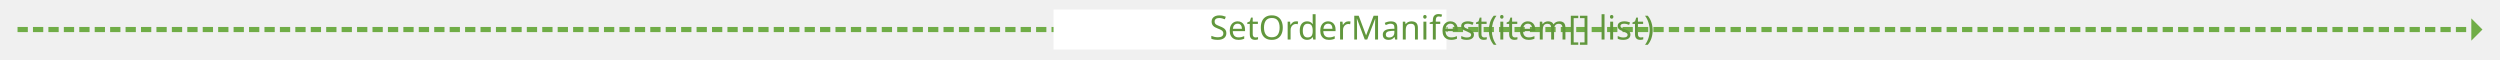
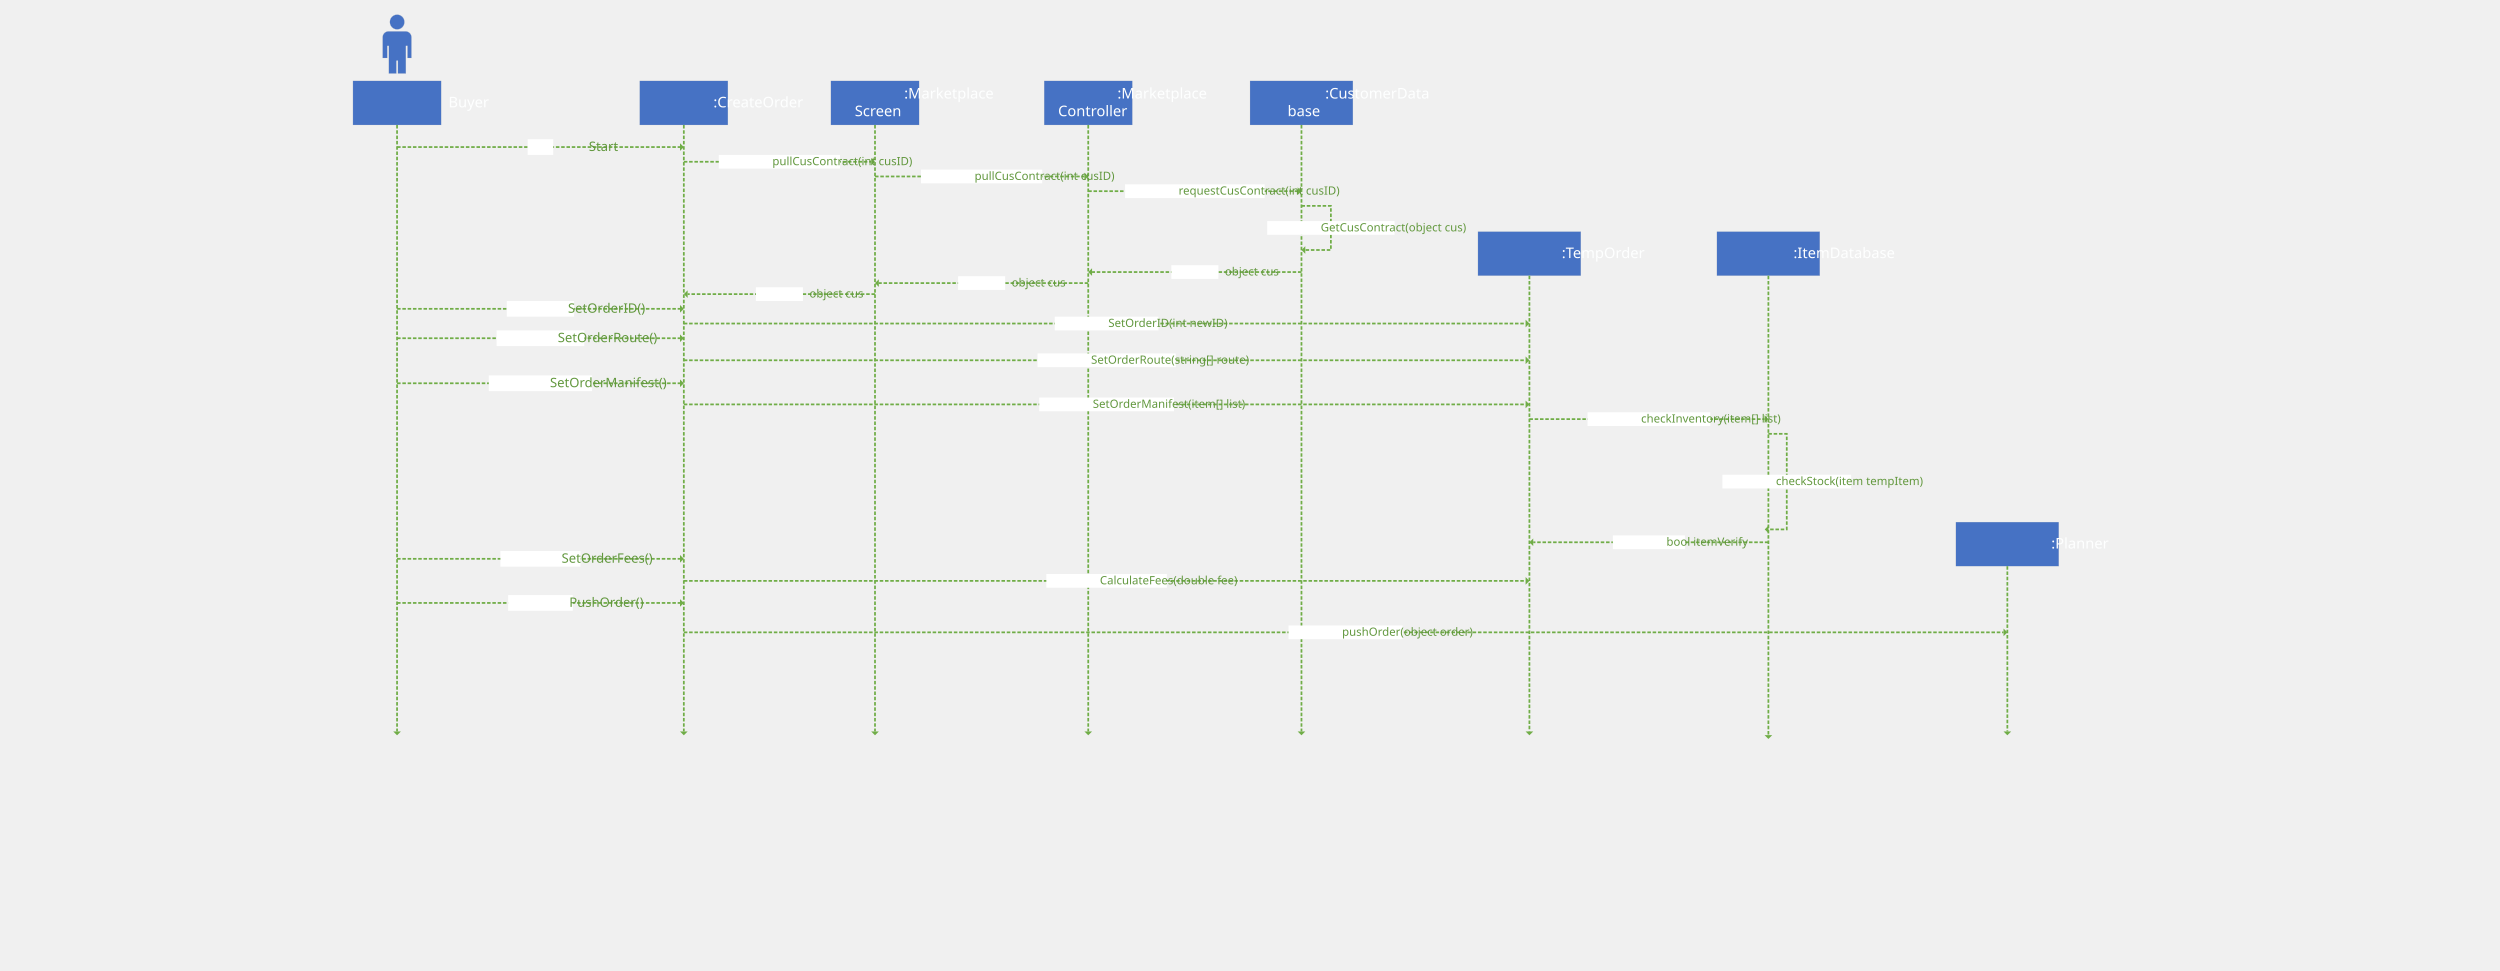
- <svg xmlns="http://www.w3.org/2000/svg" xmlns:ns1="http://schemas.microsoft.com/visio/2003/SVGExtensions/" xmlns:xlink="http://www.w3.org/1999/xlink" width="14.559in" height="0.344in" viewBox="0 0 1048.24 24.803" xml:space="preserve" color-interpolation-filters="sRGB" class="st5">
-   <ns1:documentProperties ns1:langID="1033" ns1:viewMarkup="false" />
+ <svg xmlns="http://www.w3.org/2000/svg" xmlns:ns1="http://schemas.microsoft.com/visio/2003/SVGExtensions/" xmlns:xlink="http://www.w3.org/1999/xlink" width="42.5in" height="16.5in" viewBox="0 0 3060 1188" xml:space="preserve" color-interpolation-filters="sRGB" class="st11">
+   <ns1:documentProperties ns1:langID="1033" ns1:viewMarkup="false">
+     <ns1:userDefs>
+       <ns1:ud ns1:nameU="msvSubprocessMaster" ns1:prompt="" ns1:val="VT4(Rectangle)" />
+       <ns1:ud ns1:nameU="msvNoAutoConnect" ns1:val="VT0(1):26" />
+     </ns1:userDefs>
+   </ns1:documentProperties>
  <style type="text/css">
	
- 		.st1 {marker-end:url(#mrkr2-6);stroke:#70ad47;stroke-dasharray:4.32,2.16;stroke-linecap:butt;stroke-width:2.16}
- 		.st2 {fill:#70ad47;fill-opacity:1;stroke:#70ad47;stroke-opacity:1;stroke-width:0.462}
- 		.st3 {fill:#ffffff;stroke:none;stroke-linecap:butt;stroke-width:7.2}
- 		.st4 {fill:#61973d;font-family:Calibri;font-size:1.167em}
- 		.st5 {fill:none;fill-rule:evenodd;font-size:12px;overflow:visible;stroke-linecap:square;stroke-miterlimit:3}
+ 		.st1 {fill:#4672c4;stroke:#c7c8c8;stroke-width:0.25}
+ 		.st2 {fill:#feffff;font-family:Calibri;font-size:1.5em}
+ 		.st3 {marker-end:url(#mrkr2-12);stroke:#70ad47;stroke-dasharray:4.32,2.16;stroke-linecap:butt;stroke-width:2.16}
+ 		.st4 {fill:#70ad47;fill-opacity:1;stroke:#70ad47;stroke-opacity:1;stroke-width:0.462}
+ 		.st5 {font-size:1em}
+ 		.st6 {fill:#ffffff;stroke:none;stroke-linecap:butt;stroke-width:7.2}
+ 		.st7 {fill:#61973d;font-family:Calibri;font-size:1.167em}
+ 		.st8 {fill:#62983d;font-family:Calibri;font-size:1.167em}
+ 		.st9 {fill:#ffffff;stroke:none;stroke-linecap:butt}
+ 		.st10 {fill:#61973d;font-family:Calibri;font-size:1.333em}
+ 		.st11 {fill:none;fill-rule:evenodd;font-size:12px;overflow:visible;stroke-linecap:square;stroke-miterlimit:3}
	
	</style>
  <defs id="Markers">
    <g id="lend2">
      <path d="M 1 1 L 0 0 L 1 -1 L 1 1 " style="stroke:none" />
    </g>
-     <marker id="mrkr2-6" class="st2" ns1:arrowType="2" ns1:arrowSize="2" ns1:setback="2.16667" refX="-2.167" orient="auto" markerUnits="strokeWidth" overflow="visible">
+     <marker id="mrkr2-12" class="st4" ns1:arrowType="2" ns1:arrowSize="2" ns1:setback="2.16667" refX="-2.167" orient="auto" markerUnits="strokeWidth" overflow="visible">
      <use xlink:href="#lend2" transform="scale(-2.166667,-2.166667) " />
    </marker>
  </defs>
  <g ns1:mID="0" ns1:index="1" ns1:groupContext="foregroundPage">
+     <ns1:userDefs>
+       <ns1:ud ns1:nameU="msvThemeOrder" ns1:val="VT0(0):26" />
+     </ns1:userDefs>
    <ns1:pageProperties ns1:drawingScale="1" ns1:pageScale="1" ns1:drawingUnits="0" ns1:shadowOffsetX="9" ns1:shadowOffsetY="-9" />
-     <g id="shape32-1" ns1:mID="32" ns1:groupContext="shape" transform="translate(6.61852,-12.4017)">
-       <ns1:userDefs>
-         <ns1:ud ns1:nameU="visVersion" ns1:val="VT0(15):26" />
-       </ns1:userDefs>
-       <ns1:textBlock ns1:margins="rect(4,4,4,4)" />
-       <ns1:textRect cx="517.5" cy="24.803" width="176.15" height="24.803" />
-       <path d="M0 24.8 L1030.32 24.8" class="st1" />
-       <rect ns1:rectContext="textBkgnd" x="435.014" y="16.404" width="164.972" height="16.8" class="st3" />
-       <text x="435.01" y="29" class="st4" ns1:langID="1033">
+     <g id="group1-1" transform="translate(450,-1098)" ns1:mID="1" ns1:groupContext="group">
+       <ns1:custProps>
+         <ns1:cp ns1:nameU="Name" ns1:lbl="Name" ns1:prompt="" ns1:type="0" ns1:format="" ns1:sortKey="" ns1:invis="false" ns1:ask="false" ns1:langID="1033" ns1:cal="0" />
+         <ns1:cp ns1:nameU="Location" ns1:lbl="Location" ns1:prompt="" ns1:type="0" ns1:format="" ns1:sortKey="" ns1:invis="false" ns1:ask="false" ns1:langID="1033" ns1:cal="0" />
+         <ns1:cp ns1:nameU="Building" ns1:lbl="Building" ns1:prompt="" ns1:type="0" ns1:format="" ns1:sortKey="" ns1:invis="false" ns1:ask="false" ns1:langID="1033" ns1:cal="0" />
+         <ns1:cp ns1:nameU="Room" ns1:lbl="Room" ns1:prompt="" ns1:type="0" ns1:format="" ns1:sortKey="" ns1:invis="false" ns1:ask="false" ns1:langID="1033" ns1:cal="0" />
+         <ns1:cp ns1:nameU="Department" ns1:lbl="Department" ns1:prompt="" ns1:type="0" ns1:format="" ns1:sortKey="" ns1:invis="false" ns1:ask="false" ns1:langID="1033" ns1:cal="0" />
+         <ns1:cp ns1:nameU="ShapeClass" ns1:lbl="ShapeClass" ns1:prompt="" ns1:type="0" ns1:format="" ns1:sortKey="" ns1:invis="true" ns1:ask="false" ns1:langID="1033" ns1:cal="0" ns1:val="VT4(Connectivity)" />
+         <ns1:cp ns1:nameU="ShapeType" ns1:lbl="ShapeType" ns1:prompt="" ns1:type="0" ns1:format="" ns1:sortKey="" ns1:invis="true" ns1:ask="false" ns1:langID="1033" ns1:cal="0" ns1:val="VT4(User)" />
+       </ns1:custProps>
+       <ns1:userDefs>
+         <ns1:ud ns1:nameU="visVersion" ns1:prompt="" ns1:val="VT0(15):26" />
+         <ns1:ud ns1:nameU="ShapeClass" ns1:prompt="" ns1:val="VT0(5):26" />
+         <ns1:ud ns1:nameU="SolSH" ns1:prompt="" ns1:val="VT15({BF0433D9-CD73-4EB5-8390-8653BE590246}):41" />
+         <ns1:ud ns1:nameU="visLegendShape" ns1:prompt="" ns1:val="VT0(2):26" />
+       </ns1:userDefs>
+       <g id="shape2-2" ns1:mID="2" ns1:groupContext="shape" transform="translate(18.3464,0)">
+         <path d="M26.71 1124.95 A8.951 8.951 -180 1 0 8.81 1124.95 A8.951 8.951 -180 1 0 26.71 1124.95 ZM28.02 1136.32         L7.28 1136.32 C3.27 1136.32 0 1139.59 0 1143.6 L0 1169.01 L5.68 1169.01 L5.68 1154.22 L7.57 1154.22         L7.57 1188 L16.81 1188 L16.81 1172.9 C16.81 1172.38 17.24 1171.96 17.76 1171.96 C18.29 1171.96 18.71         1172.38 18.71 1172.9 L18.71 1188 L28.49 1188 L28.49 1154.17 L30.38 1154.17 L30.38 1169.01 L35.31 1169.01         L35.31 1143.6 C35.31 1139.59 32.04 1136.32 28.02 1136.32 Z" class="st1" />
+       </g>
+     </g>
+     <g id="shape3-4" ns1:mID="3" ns1:groupContext="shape" transform="translate(432,-1035)">
+       <ns1:userDefs>
+         <ns1:ud ns1:nameU="visVersion" ns1:val="VT0(15):26" />
+       </ns1:userDefs>
+       <ns1:textBlock ns1:margins="rect(4,4,4,4)" />
+       <ns1:textRect cx="54" cy="1161" width="108" height="54" />
+       <rect x="0" y="1134" width="108" height="54" class="st1" />
+       <text x="32.69" y="1166.4" class="st2" ns1:langID="1033">
+         <ns1:paragraph ns1:horizAlign="1" />
+         <ns1:tabList />Buyer</text>
+     </g>
+     <g id="shape4-7" ns1:mID="4" ns1:groupContext="shape" transform="translate(-702,153) rotate(-90) scale(-1,1)">
+       <ns1:userDefs>
+         <ns1:ud ns1:nameU="visVersion" ns1:val="VT0(15):26" />
+       </ns1:userDefs>
+       <path d="M0 1188 L742.32 1188" class="st3" />
+     </g>
+     <g id="shape5-13" ns1:mID="5" ns1:groupContext="shape" transform="translate(1530,-1035)">
+       <ns1:userDefs>
+         <ns1:ud ns1:nameU="visVersion" ns1:val="VT0(15):26" />
+       </ns1:userDefs>
+       <ns1:textBlock ns1:margins="rect(4,4,4,4)" />
+       <ns1:textRect cx="63" cy="1161" width="126" height="54" />
+       <rect x="0" y="1134" width="126" height="54" class="st1" />
+       <text x="7.8" y="1155.6" class="st2" ns1:langID="1033">
+         <ns1:paragraph ns1:horizAlign="1" />
+         <ns1:tabList />:CustomerData<tspan x="45.96" dy="1.2em" class="st5">base</tspan>
+       </text>
+     </g>
+     <g id="shape6-17" ns1:mID="6" ns1:groupContext="shape" transform="translate(405,153) rotate(-90) scale(-1,1)">
+       <ns1:userDefs>
+         <ns1:ud ns1:nameU="visVersion" ns1:val="VT0(15):26" />
+       </ns1:userDefs>
+       <path d="M0 1188 L742.32 1188" class="st3" />
+     </g>
+     <g id="shape7-22" ns1:mID="7" ns1:groupContext="shape" transform="translate(1017,-1035)">
+       <ns1:userDefs>
+         <ns1:ud ns1:nameU="visVersion" ns1:val="VT0(15):26" />
+       </ns1:userDefs>
+       <ns1:textBlock ns1:margins="rect(4,4,4,4)" />
+       <ns1:textRect cx="54" cy="1161" width="108" height="54" />
+       <rect x="0" y="1134" width="108" height="54" class="st1" />
+       <text x="5.48" y="1155.6" class="st2" ns1:langID="1033">
+         <ns1:paragraph ns1:horizAlign="1" />
+         <ns1:tabList />:Marketplace <tspan x="29.24" dy="1.2em" class="st5">Screen</tspan>
+       </text>
+     </g>
+     <g id="shape8-26" ns1:mID="8" ns1:groupContext="shape" transform="translate(-117,153) rotate(-90) scale(-1,1)">
+       <ns1:userDefs>
+         <ns1:ud ns1:nameU="visVersion" ns1:val="VT0(15):26" />
+       </ns1:userDefs>
+       <path d="M0 1188 L742.32 1188" class="st3" />
+     </g>
+     <g id="shape9-31" ns1:mID="9" ns1:groupContext="shape" transform="translate(1278,-1035)">
+       <ns1:userDefs>
+         <ns1:ud ns1:nameU="visVersion" ns1:val="VT0(15):26" />
+       </ns1:userDefs>
+       <ns1:textBlock ns1:margins="rect(4,4,4,4)" />
+       <ns1:textRect cx="54" cy="1161" width="108" height="54" />
+       <rect x="0" y="1134" width="108" height="54" class="st1" />
+       <text x="5.48" y="1155.6" class="st2" ns1:langID="1033">
+         <ns1:paragraph ns1:horizAlign="1" />
+         <ns1:tabList />:Marketplace <tspan x="17.08" dy="1.2em" class="st5">Controller</tspan>
+       </text>
+     </g>
+     <g id="shape10-35" ns1:mID="10" ns1:groupContext="shape" transform="translate(144,153) rotate(-90) scale(-1,1)">
+       <ns1:userDefs>
+         <ns1:ud ns1:nameU="visVersion" ns1:val="VT0(15):26" />
+       </ns1:userDefs>
+       <path d="M0 1188 L742.32 1188" class="st3" />
+     </g>
+     <g id="shape11-40" ns1:mID="11" ns1:groupContext="shape" transform="translate(837,-990)">
+       <ns1:userDefs>
+         <ns1:ud ns1:nameU="visVersion" ns1:val="VT0(15):26" />
+       </ns1:userDefs>
+       <ns1:textBlock ns1:margins="rect(4,4,4,4)" />
+       <ns1:textRect cx="117" cy="1188" width="159.5" height="24.803" />
+       <path d="M0 1188 L229.32 1188" class="st3" />
+       <rect ns1:rectContext="textBkgnd" x="42.837" y="1179.6" width="148.326" height="16.8" class="st6" />
+       <text x="42.84" y="1192.2" class="st7" ns1:langID="1033">
+         <ns1:paragraph ns1:horizAlign="1" />
+         <ns1:tabList />pullCusContract(int cusID)</text>
+     </g>
+     <g id="shape12-47" ns1:mID="12" ns1:groupContext="shape" transform="translate(1071,-972)">
+       <ns1:userDefs>
+         <ns1:ud ns1:nameU="visVersion" ns1:val="VT0(15):26" />
+       </ns1:userDefs>
+       <ns1:textBlock ns1:margins="rect(4,4,4,4)" />
+       <ns1:textRect cx="130.5" cy="1188" width="159.5" height="24.803" />
+       <path d="M0 1188 L256.32 1188" class="st3" />
+       <rect ns1:rectContext="textBkgnd" x="56.337" y="1179.6" width="148.326" height="16.8" class="st6" />
+       <text x="56.34" y="1192.2" class="st7" ns1:langID="1033">
+         <ns1:paragraph ns1:horizAlign="1" />
+         <ns1:tabList />pullCusContract(int cusID)</text>
+     </g>
+     <g id="shape13-54" ns1:mID="13" ns1:groupContext="shape" transform="translate(1332,-954)">
+       <ns1:userDefs>
+         <ns1:ud ns1:nameU="visVersion" ns1:val="VT0(15):26" />
+       </ns1:userDefs>
+       <ns1:textBlock ns1:margins="rect(4,4,4,4)" />
+       <ns1:textRect cx="130.5" cy="1188" width="182.05" height="24.803" />
+       <path d="M0 1188 L256.32 1188" class="st3" />
+       <rect ns1:rectContext="textBkgnd" x="45.061" y="1179.6" width="170.878" height="16.8" class="st6" />
+       <text x="45.06" y="1192.2" class="st7" ns1:langID="1033">
+         <ns1:paragraph ns1:horizAlign="1" />
+         <ns1:tabList />requestCusContract(int cusID)</text>
+     </g>
+     <g id="shape14-61" ns1:mID="14" ns1:groupContext="shape" transform="translate(1593,-936)">
+       <ns1:userDefs>
+         <ns1:ud ns1:nameU="TextPos" ns1:val="VT0(2):26" />
+         <ns1:ud ns1:nameU="Scale" ns1:val="VT0(1):26" />
+         <ns1:ud ns1:nameU="AntiScale" ns1:val="VT0(1):26" />
+         <ns1:ud ns1:nameU="visVersion" ns1:val="VT0(15):26" />
+       </ns1:userDefs>
+       <ns1:textBlock ns1:margins="rect(4,4,4,4)" />
+       <ns1:textRect cx="36" cy="1215" width="167.11" height="24.803" />
+       <path d="M0 1188 L36 1188 L36 1242 L4.68 1242" class="st3" />
+       <rect ns1:rectContext="textBkgnd" x="-41.97" y="1206.6" width="155.941" height="16.8" class="st6" />
+       <text x="-41.97" y="1219.2" class="st8" ns1:langID="1033">
+         <ns1:paragraph ns1:horizAlign="1" />
+         <ns1:tabList />GetCusContract(object cus)</text>
+     </g>
+     <g id="shape16-68" ns1:mID="16" ns1:groupContext="shape" transform="translate(1809,-850.5)">
+       <ns1:userDefs>
+         <ns1:ud ns1:nameU="visVersion" ns1:val="VT0(15):26" />
+       </ns1:userDefs>
+       <ns1:textBlock ns1:margins="rect(4,4,4,4)" />
+       <ns1:textRect cx="63" cy="1161" width="126" height="54" />
+       <rect x="0" y="1134" width="126" height="54" class="st1" />
+       <text x="18.37" y="1166.4" class="st2" ns1:langID="1033">
+         <ns1:paragraph ns1:horizAlign="1" />
+         <ns1:tabList />:TempOrder</text>
+     </g>
+     <g id="shape17-71" ns1:mID="17" ns1:groupContext="shape" transform="translate(684,337.5) rotate(-90) scale(-1,1)">
+       <ns1:userDefs>
+         <ns1:ud ns1:nameU="visVersion" ns1:val="VT0(15):26" />
+       </ns1:userDefs>
+       <path d="M0 1188 L557.82 1188" class="st3" />
+     </g>
+     <g id="shape18-76" ns1:mID="18" ns1:groupContext="shape" transform="translate(1593,-855) scale(-1,1)">
+       <ns1:userDefs>
+         <ns1:ud ns1:nameU="visVersion" ns1:val="VT0(15):26" />
+       </ns1:userDefs>
+       <ns1:textBlock ns1:margins="rect(4,4,4,4)" />
+       <ns1:textRect cx="130.5" cy="1188" width="70" height="24.803" />
+       <path d="M0 1188 L256.32 1188" class="st3" />
+       <rect ns1:rectContext="textBkgnd" x="101.711" y="1179.6" width="57.579" height="16.8" class="st6" />
+       <text x="-159.29" y="1192.2" transform="scale(-1,1)" class="st7" ns1:langID="1033">
+         <ns1:paragraph ns1:horizAlign="1" />
+         <ns1:tabList />object cus</text>
+     </g>
+     <g id="shape19-83" ns1:mID="19" ns1:groupContext="shape" transform="translate(1332,-841.5) scale(-1,1)">
+       <ns1:userDefs>
+         <ns1:ud ns1:nameU="visVersion" ns1:val="VT0(15):26" />
+       </ns1:userDefs>
+       <ns1:textBlock ns1:margins="rect(4,4,4,4)" />
+       <ns1:textRect cx="130.5" cy="1188" width="70" height="24.803" />
+       <path d="M0 1188 L256.32 1188" class="st3" />
+       <rect ns1:rectContext="textBkgnd" x="101.711" y="1179.6" width="57.579" height="16.8" class="st6" />
+       <text x="-159.29" y="1192.2" transform="scale(-1,1)" class="st7" ns1:langID="1033">
+         <ns1:paragraph ns1:horizAlign="1" />
+         <ns1:tabList />object cus</text>
+     </g>
+     <g id="shape20-90" ns1:mID="20" ns1:groupContext="shape" transform="translate(1071,-828) scale(-1,1)">
+       <ns1:userDefs>
+         <ns1:ud ns1:nameU="visVersion" ns1:val="VT0(15):26" />
+       </ns1:userDefs>
+       <ns1:textBlock ns1:margins="rect(4,4,4,4)" />
+       <ns1:textRect cx="117" cy="1188" width="70" height="24.803" />
+       <path d="M0 1188 L229.32 1188" class="st3" />
+       <rect ns1:rectContext="textBkgnd" x="88.211" y="1179.6" width="57.579" height="16.8" class="st6" />
+       <text x="-145.79" y="1192.2" transform="scale(-1,1)" class="st7" ns1:langID="1033">
+         <ns1:paragraph ns1:horizAlign="1" />
+         <ns1:tabList />object cus</text>
+     </g>
+     <g id="shape22-97" ns1:mID="22" ns1:groupContext="shape" transform="translate(2394,-495)">
+       <ns1:userDefs>
+         <ns1:ud ns1:nameU="visVersion" ns1:val="VT0(15):26" />
+       </ns1:userDefs>
+       <ns1:textBlock ns1:margins="rect(4,4,4,4)" />
+       <ns1:textRect cx="63" cy="1161" width="126" height="54" />
+       <rect x="0" y="1134" width="126" height="54" class="st1" />
+       <text x="32.49" y="1166.4" class="st2" ns1:langID="1033">
+         <ns1:paragraph ns1:horizAlign="1" />
+         <ns1:tabList />:Planner</text>
+     </g>
+     <g id="shape23-100" ns1:mID="23" ns1:groupContext="shape" transform="translate(3645,693) rotate(90)">
+       <ns1:userDefs>
+         <ns1:ud ns1:nameU="visVersion" ns1:val="VT0(15):26" />
+       </ns1:userDefs>
+       <path d="M0 1188 L202.32 1188" class="st3" />
+     </g>
+     <g id="shape24-105" ns1:mID="24" ns1:groupContext="shape" transform="translate(837,-792)">
+       <ns1:userDefs>
+         <ns1:ud ns1:nameU="visVersion" ns1:val="VT0(15):26" />
+       </ns1:userDefs>
+       <ns1:textBlock ns1:margins="rect(4,4,4,4)" />
+       <ns1:textRect cx="517.5" cy="1188" width="138.14" height="24.803" />
+       <path d="M0 1188 L1030.32 1188" class="st3" />
+       <rect ns1:rectContext="textBkgnd" x="454.018" y="1179.6" width="126.964" height="16.8" class="st9" />
+       <text x="454.02" y="1192.2" class="st7" ns1:langID="1033">
+         <ns1:paragraph ns1:horizAlign="1" />
+         <ns1:tabList />SetOrderID(int newID)</text>
+     </g>
+     <g id="shape25-112" ns1:mID="25" ns1:groupContext="shape" transform="translate(837,-747)">
+       <ns1:userDefs>
+         <ns1:ud ns1:nameU="visVersion" ns1:val="VT0(15):26" />
+       </ns1:userDefs>
+       <ns1:textBlock ns1:margins="rect(4,4,4,4)" />
+       <ns1:textRect cx="517.5" cy="1188" width="180.33" height="24.803" />
+       <path d="M0 1188 L1030.32 1188" class="st3" />
+       <rect ns1:rectContext="textBkgnd" x="432.923" y="1179.6" width="169.155" height="16.8" class="st6" />
+       <text x="432.92" y="1192.2" class="st7" ns1:langID="1033">
+         <ns1:paragraph ns1:horizAlign="1" />
+         <ns1:tabList />SetOrderRoute(string[] route)</text>
+     </g>
+     <g id="shape26-119" ns1:mID="26" ns1:groupContext="shape" transform="translate(837,-693)">
+       <ns1:userDefs>
+         <ns1:ud ns1:nameU="visVersion" ns1:val="VT0(15):26" />
+       </ns1:userDefs>
+       <ns1:textBlock ns1:margins="rect(4,4,4,4)" />
+       <ns1:textRect cx="517.5" cy="1188" width="176.15" height="24.803" />
+       <path d="M0 1188 L1030.32 1188" class="st3" />
+       <rect ns1:rectContext="textBkgnd" x="435.014" y="1179.6" width="164.972" height="16.8" class="st6" />
+       <text x="435.01" y="1192.2" class="st7" ns1:langID="1033">
        <ns1:paragraph ns1:horizAlign="1" />
        <ns1:tabList />SetOrderManifest(item[] list)</text>
+     </g>
+     <g id="shape27-126" ns1:mID="27" ns1:groupContext="shape" transform="translate(2101.5,-850.5)">
+       <ns1:userDefs>
+         <ns1:ud ns1:nameU="visVersion" ns1:val="VT0(15):26" />
+       </ns1:userDefs>
+       <ns1:textBlock ns1:margins="rect(4,4,4,4)" />
+       <ns1:textRect cx="63" cy="1161" width="126" height="54" />
+       <rect x="0" y="1134" width="126" height="54" class="st1" />
+       <text x="9.43" y="1166.4" class="st2" ns1:langID="1033">
+         <ns1:paragraph ns1:horizAlign="1" />
+         <ns1:tabList />:ItemDatabase</text>
+     </g>
+     <g id="shape28-129" ns1:mID="28" ns1:groupContext="shape" transform="translate(3352.5,337.5) rotate(90)">
+       <ns1:userDefs>
+         <ns1:ud ns1:nameU="visVersion" ns1:val="VT0(15):26" />
+       </ns1:userDefs>
+       <path d="M0 1188 L562.32 1188" class="st3" />
+     </g>
+     <g id="shape29-134" ns1:mID="29" ns1:groupContext="shape" transform="translate(1872,-675)">
+       <ns1:userDefs>
+         <ns1:ud ns1:nameU="visVersion" ns1:val="VT0(15):26" />
+       </ns1:userDefs>
+       <ns1:textBlock ns1:margins="rect(4,4,4,4)" />
+       <ns1:textRect cx="146.25" cy="1188" width="161.4" height="24.803" />
+       <path d="M0 1188 L287.82 1188" class="st3" />
+       <rect ns1:rectContext="textBkgnd" x="71.137" y="1179.6" width="150.227" height="16.8" class="st6" />
+       <text x="71.14" y="1192.2" class="st7" ns1:langID="1033">
+         <ns1:paragraph ns1:horizAlign="1" />
+         <ns1:tabList />checkInventory(item[] list)</text>
+     </g>
+     <g id="shape30-141" ns1:mID="30" ns1:groupContext="shape" transform="translate(2164.5,-657)">
+       <ns1:userDefs>
+         <ns1:ud ns1:nameU="TextPos" ns1:val="VT0(2):26" />
+         <ns1:ud ns1:nameU="Scale" ns1:val="VT0(1):26" />
+         <ns1:ud ns1:nameU="AntiScale" ns1:val="VT0(1):26" />
+         <ns1:ud ns1:nameU="visVersion" ns1:val="VT0(15):26" />
+       </ns1:userDefs>
+       <ns1:textBlock ns1:margins="rect(4,4,4,4)" />
+       <ns1:textRect cx="22.5" cy="1246.5" width="168.76" height="24.803" />
+       <path d="M0 1188 L22.5 1188 L22.5 1305 L0.18 1305" class="st3" />
+       <rect ns1:rectContext="textBkgnd" x="-56.291" y="1238.1" width="157.582" height="16.8" class="st6" />
+       <text x="-56.29" y="1250.7" class="st8" ns1:langID="1033">
+         <ns1:paragraph ns1:horizAlign="1" />
+         <ns1:tabList />checkStock(item tempItem)</text>
+     </g>
+     <g id="shape31-148" ns1:mID="31" ns1:groupContext="shape" transform="translate(2164.5,-524.25) scale(-1,1)">
+       <ns1:userDefs>
+         <ns1:ud ns1:nameU="visVersion" ns1:val="VT0(15):26" />
+       </ns1:userDefs>
+       <ns1:textBlock ns1:margins="rect(4,4,4,4)" />
+       <ns1:textRect cx="146.25" cy="1188" width="99.34" height="24.803" />
+       <path d="M0 1188 L287.82 1188" class="st3" />
+       <rect ns1:rectContext="textBkgnd" x="102.168" y="1179.6" width="88.163" height="16.8" class="st6" />
+       <text x="-190.33" y="1192.2" transform="scale(-1,1)" class="st7" ns1:langID="1033">
+         <ns1:paragraph ns1:horizAlign="1" />
+         <ns1:tabList />bool itemVerify</text>
+     </g>
+     <g id="shape32-155" ns1:mID="32" ns1:groupContext="shape" transform="translate(837,-477)">
+       <ns1:userDefs>
+         <ns1:ud ns1:nameU="visVersion" ns1:val="VT0(15):26" />
+       </ns1:userDefs>
+       <ns1:textBlock ns1:margins="rect(4,4,4,4)" />
+       <ns1:textRect cx="517.5" cy="1188" width="158.73" height="24.803" />
+       <path d="M0 1188 L1030.32 1188" class="st3" />
+       <rect ns1:rectContext="textBkgnd" x="443.72" y="1179.6" width="147.56" height="16.8" class="st6" />
+       <text x="443.72" y="1192.2" class="st7" ns1:langID="1033">
+         <ns1:paragraph ns1:horizAlign="1" />
+         <ns1:tabList />CalculateFees(double fee)</text>
+     </g>
+     <g id="shape34-162" ns1:mID="34" ns1:groupContext="shape" transform="translate(837,-414)">
+       <ns1:userDefs>
+         <ns1:ud ns1:nameU="visVersion" ns1:val="VT0(15):26" />
+       </ns1:userDefs>
+       <ns1:textBlock ns1:margins="rect(4,4,4,4)" />
+       <ns1:textRect cx="810" cy="1188" width="150.85" height="24.803" />
+       <path d="M0 1188 L1615.32 1188" class="st3" />
+       <rect ns1:rectContext="textBkgnd" x="740.161" y="1179.6" width="139.678" height="16.8" class="st6" />
+       <text x="740.16" y="1192.2" class="st7" ns1:langID="1033">
+         <ns1:paragraph ns1:horizAlign="1" />
+         <ns1:tabList />pushOrder(object order)</text>
+     </g>
+     <g id="shape35-169" ns1:mID="35" ns1:groupContext="shape" transform="translate(783,-1035)">
+       <ns1:userDefs>
+         <ns1:ud ns1:nameU="visVersion" ns1:val="VT0(15):26" />
+       </ns1:userDefs>
+       <ns1:textBlock ns1:margins="rect(4,4,4,4)" />
+       <ns1:textRect cx="54" cy="1161" width="108" height="54" />
+       <rect x="0" y="1134" width="108" height="54" class="st1" />
+       <text x="5.93" y="1166.4" class="st2" ns1:langID="1033">
+         <ns1:paragraph ns1:horizAlign="1" />
+         <ns1:tabList />:CreateOrder</text>
+     </g>
+     <g id="shape36-172" ns1:mID="36" ns1:groupContext="shape" transform="translate(-351,153) rotate(-90) scale(-1,1)">
+       <ns1:userDefs>
+         <ns1:ud ns1:nameU="visVersion" ns1:val="VT0(15):26" />
+       </ns1:userDefs>
+       <path d="M0 1188 L742.32 1188" class="st3" />
+     </g>
+     <g id="shape37-177" ns1:mID="37" ns1:groupContext="shape" transform="translate(486,-1008)">
+       <ns1:userDefs>
+         <ns1:ud ns1:nameU="visVersion" ns1:val="VT0(15):26" />
+       </ns1:userDefs>
+       <ns1:textBlock ns1:margins="rect(4,4,4,4)" />
+       <ns1:textRect cx="175.5" cy="1188" width="80" height="27.204" />
+       <path d="M0 1188 L346.32 1188" class="st3" />
+       <rect ns1:rectContext="textBkgnd" x="159.844" y="1178.4" width="31.312" height="19.201" class="st6" />
+       <text x="159.84" y="1192.8" class="st10" ns1:langID="1033">
+         <ns1:paragraph ns1:horizAlign="1" />
+         <ns1:tabList />Start</text>
+     </g>
+     <g id="shape38-184" ns1:mID="38" ns1:groupContext="shape" transform="translate(486,-810)">
+       <ns1:userDefs>
+         <ns1:ud ns1:nameU="visVersion" ns1:val="VT0(15):26" />
+       </ns1:userDefs>
+       <ns1:textBlock ns1:margins="rect(4,4,4,4)" />
+       <ns1:textRect cx="175.5" cy="1188" width="93.99" height="27.204" />
+       <path d="M0 1188 L346.32 1188" class="st3" />
+       <rect ns1:rectContext="textBkgnd" x="134.316" y="1178.4" width="82.367" height="19.201" class="st6" />
+       <text x="134.32" y="1192.8" class="st10" ns1:langID="1033">
+         <ns1:paragraph ns1:horizAlign="1" />
+         <ns1:tabList />SetOrderID()</text>
+     </g>
+     <g id="shape39-191" ns1:mID="39" ns1:groupContext="shape" transform="translate(486,-774)">
+       <ns1:userDefs>
+         <ns1:ud ns1:nameU="visVersion" ns1:val="VT0(15):26" />
+       </ns1:userDefs>
+       <ns1:textBlock ns1:margins="rect(4,4,4,4)" />
+       <ns1:textRect cx="175.5" cy="1188" width="118.97" height="27.204" />
+       <path d="M0 1188 L346.32 1188" class="st3" />
+       <rect ns1:rectContext="textBkgnd" x="121.828" y="1178.4" width="107.344" height="19.201" class="st6" />
+       <text x="121.83" y="1192.8" class="st10" ns1:langID="1033">
+         <ns1:paragraph ns1:horizAlign="1" />
+         <ns1:tabList />SetOrderRoute()</text>
+     </g>
+     <g id="shape40-198" ns1:mID="40" ns1:groupContext="shape" transform="translate(486,-718.875)">
+       <ns1:userDefs>
+         <ns1:ud ns1:nameU="visVersion" ns1:val="VT0(15):26" />
+       </ns1:userDefs>
+       <ns1:textBlock ns1:margins="rect(4,4,4,4)" />
+       <ns1:textRect cx="175.5" cy="1188" width="138" height="27.204" />
+       <path d="M0 1188 L346.32 1188" class="st3" />
+       <rect ns1:rectContext="textBkgnd" x="112.313" y="1178.4" width="126.375" height="19.201" class="st6" />
+       <text x="112.31" y="1192.8" class="st10" ns1:langID="1033">
+         <ns1:paragraph ns1:horizAlign="1" />
+         <ns1:tabList />SetOrderManifest()</text>
+     </g>
+     <g id="shape41-205" ns1:mID="41" ns1:groupContext="shape" transform="translate(486,-504)">
+       <ns1:userDefs>
+         <ns1:ud ns1:nameU="visVersion" ns1:val="VT0(15):26" />
+       </ns1:userDefs>
+       <ns1:textBlock ns1:margins="rect(4,4,4,4)" />
+       <ns1:textRect cx="175.5" cy="1188" width="109.65" height="27.204" />
+       <path d="M0 1188 L346.32 1188" class="st3" />
+       <rect ns1:rectContext="textBkgnd" x="126.488" y="1178.4" width="98.023" height="19.201" class="st6" />
+       <text x="126.49" y="1192.8" class="st10" ns1:langID="1033">
+         <ns1:paragraph ns1:horizAlign="1" />
+         <ns1:tabList />SetOrderFees()</text>
+     </g>
+     <g id="shape42-212" ns1:mID="42" ns1:groupContext="shape" transform="translate(486,-450)">
+       <ns1:userDefs>
+         <ns1:ud ns1:nameU="visVersion" ns1:val="VT0(15):26" />
+       </ns1:userDefs>
+       <ns1:textBlock ns1:margins="rect(4,4,4,4)" />
+       <ns1:textRect cx="175.5" cy="1188" width="90.78" height="27.204" />
+       <path d="M0 1188 L346.32 1188" class="st3" />
+       <rect ns1:rectContext="textBkgnd" x="135.922" y="1178.4" width="79.156" height="19.201" class="st6" />
+       <text x="135.92" y="1192.8" class="st10" ns1:langID="1033">
+         <ns1:paragraph ns1:horizAlign="1" />
+         <ns1:tabList />PushOrder()</text>
    </g>
  </g>
</svg>
